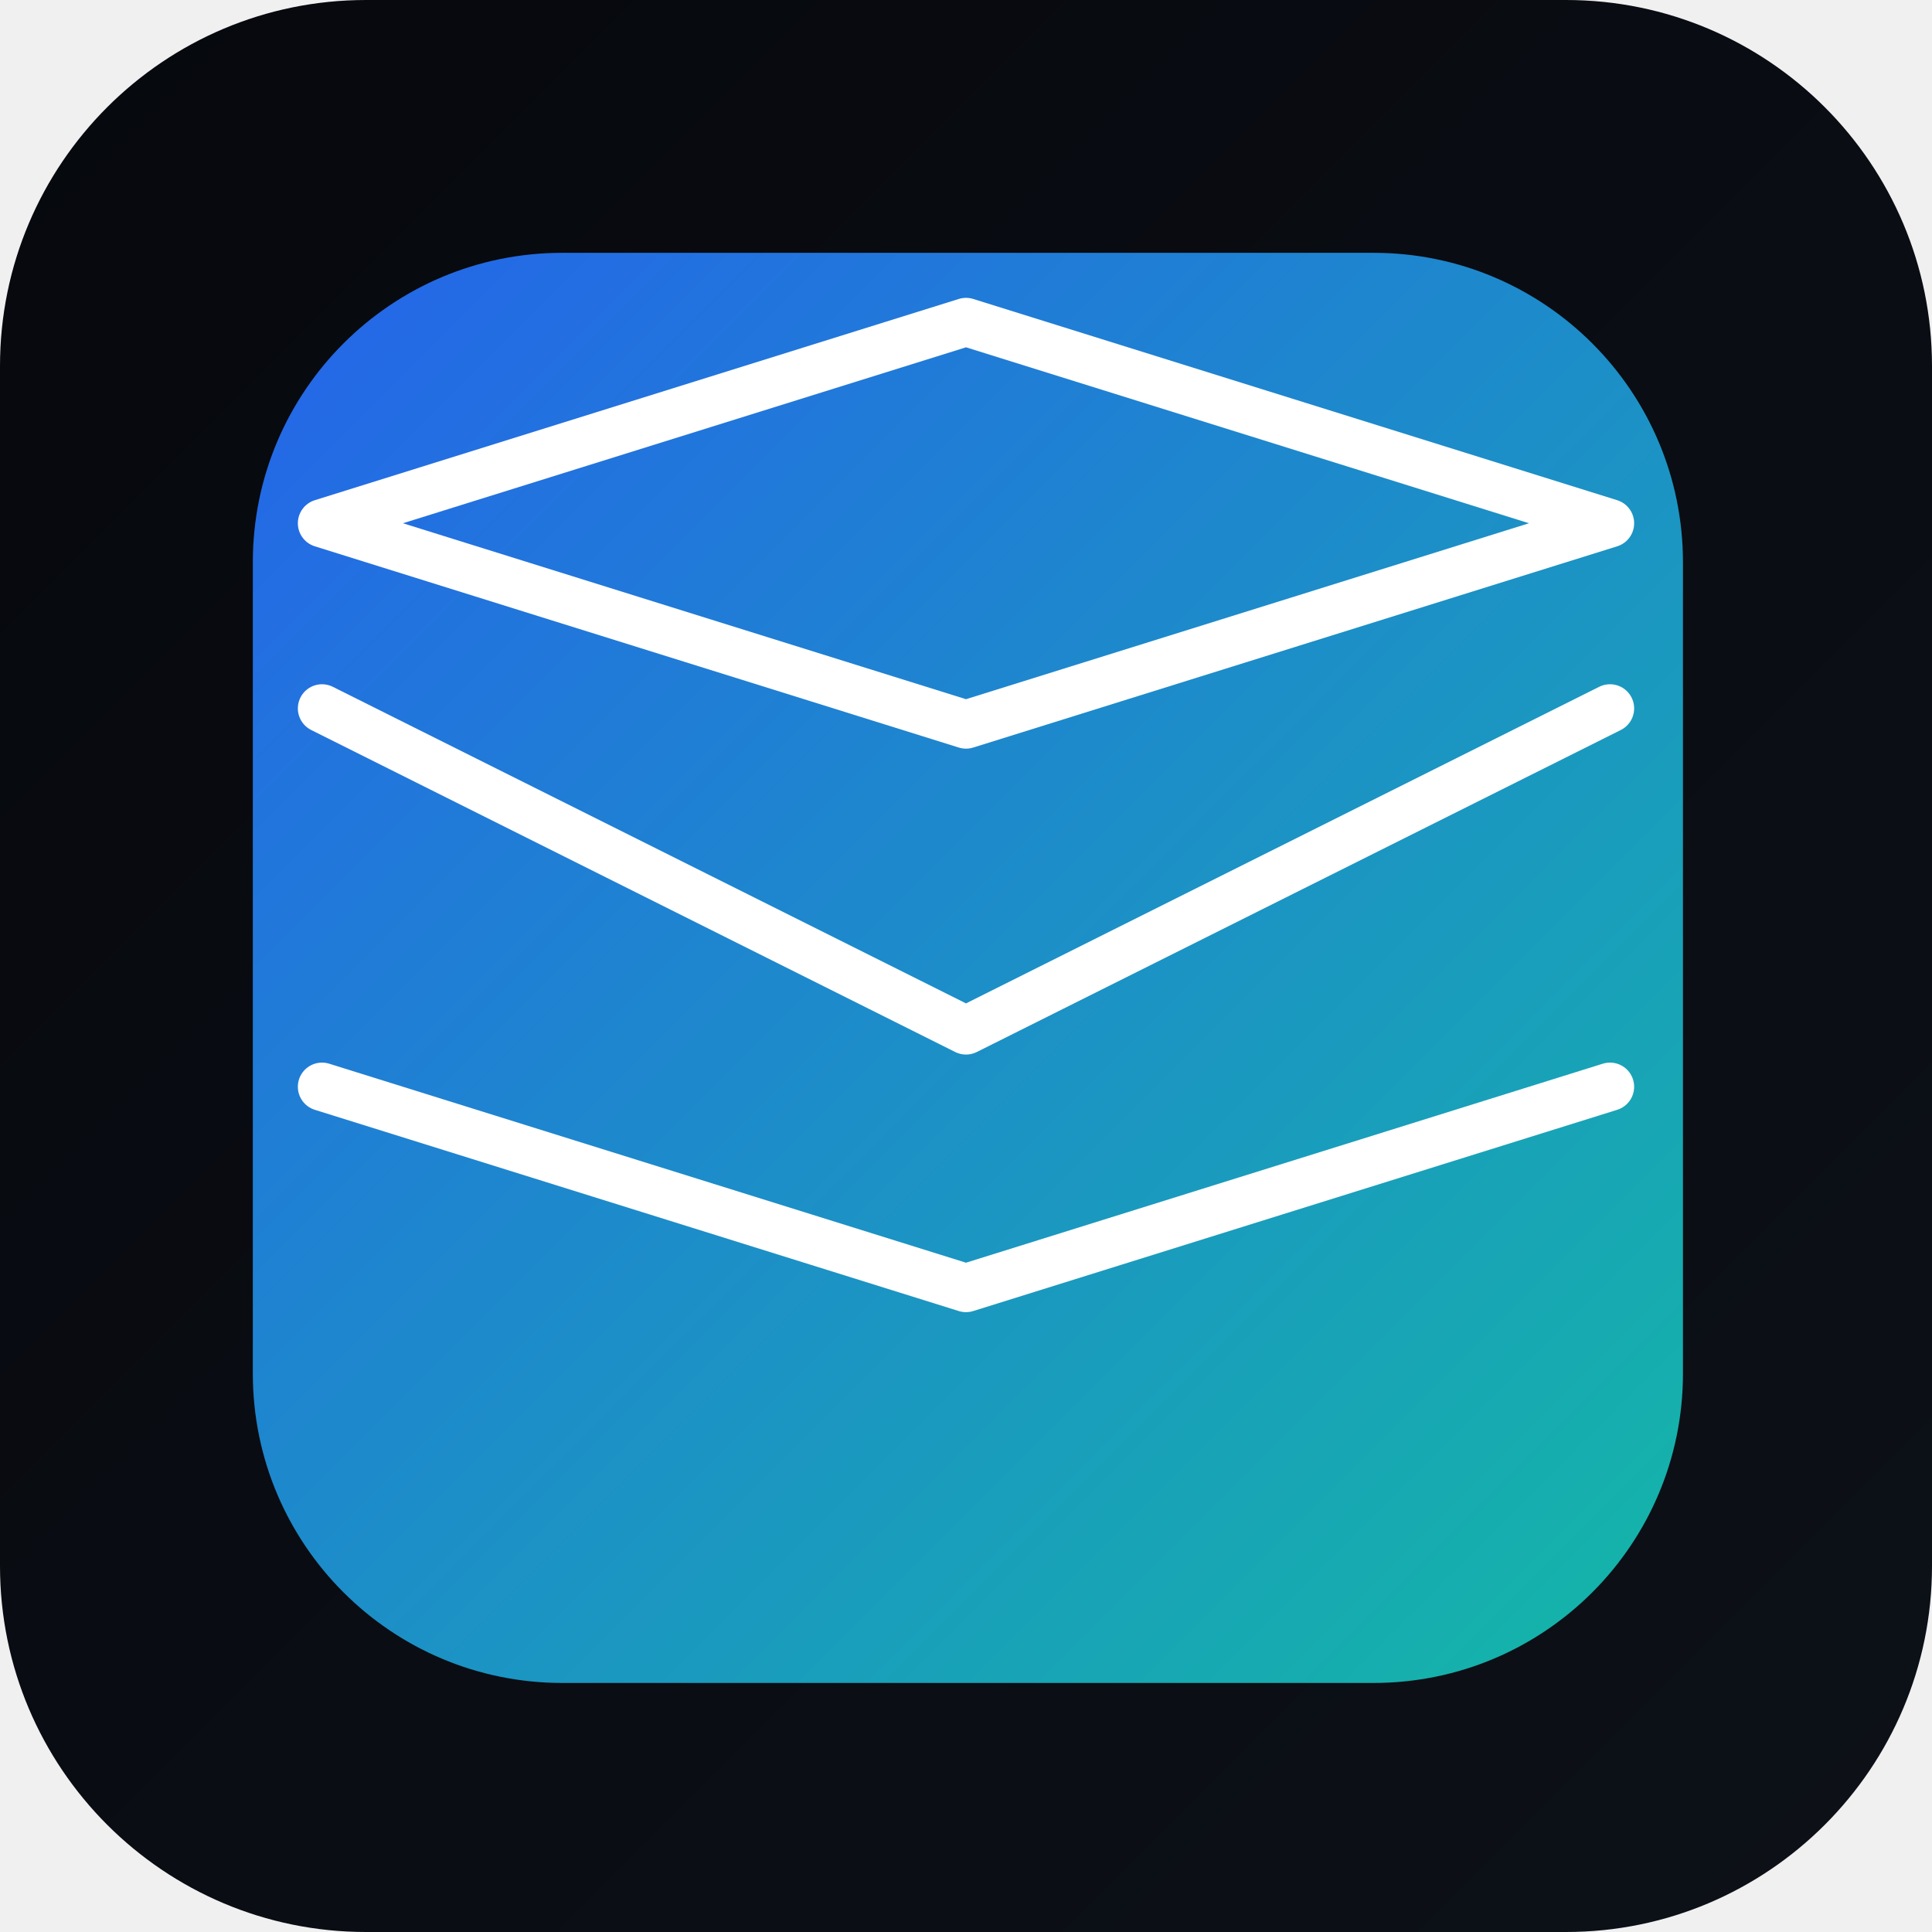
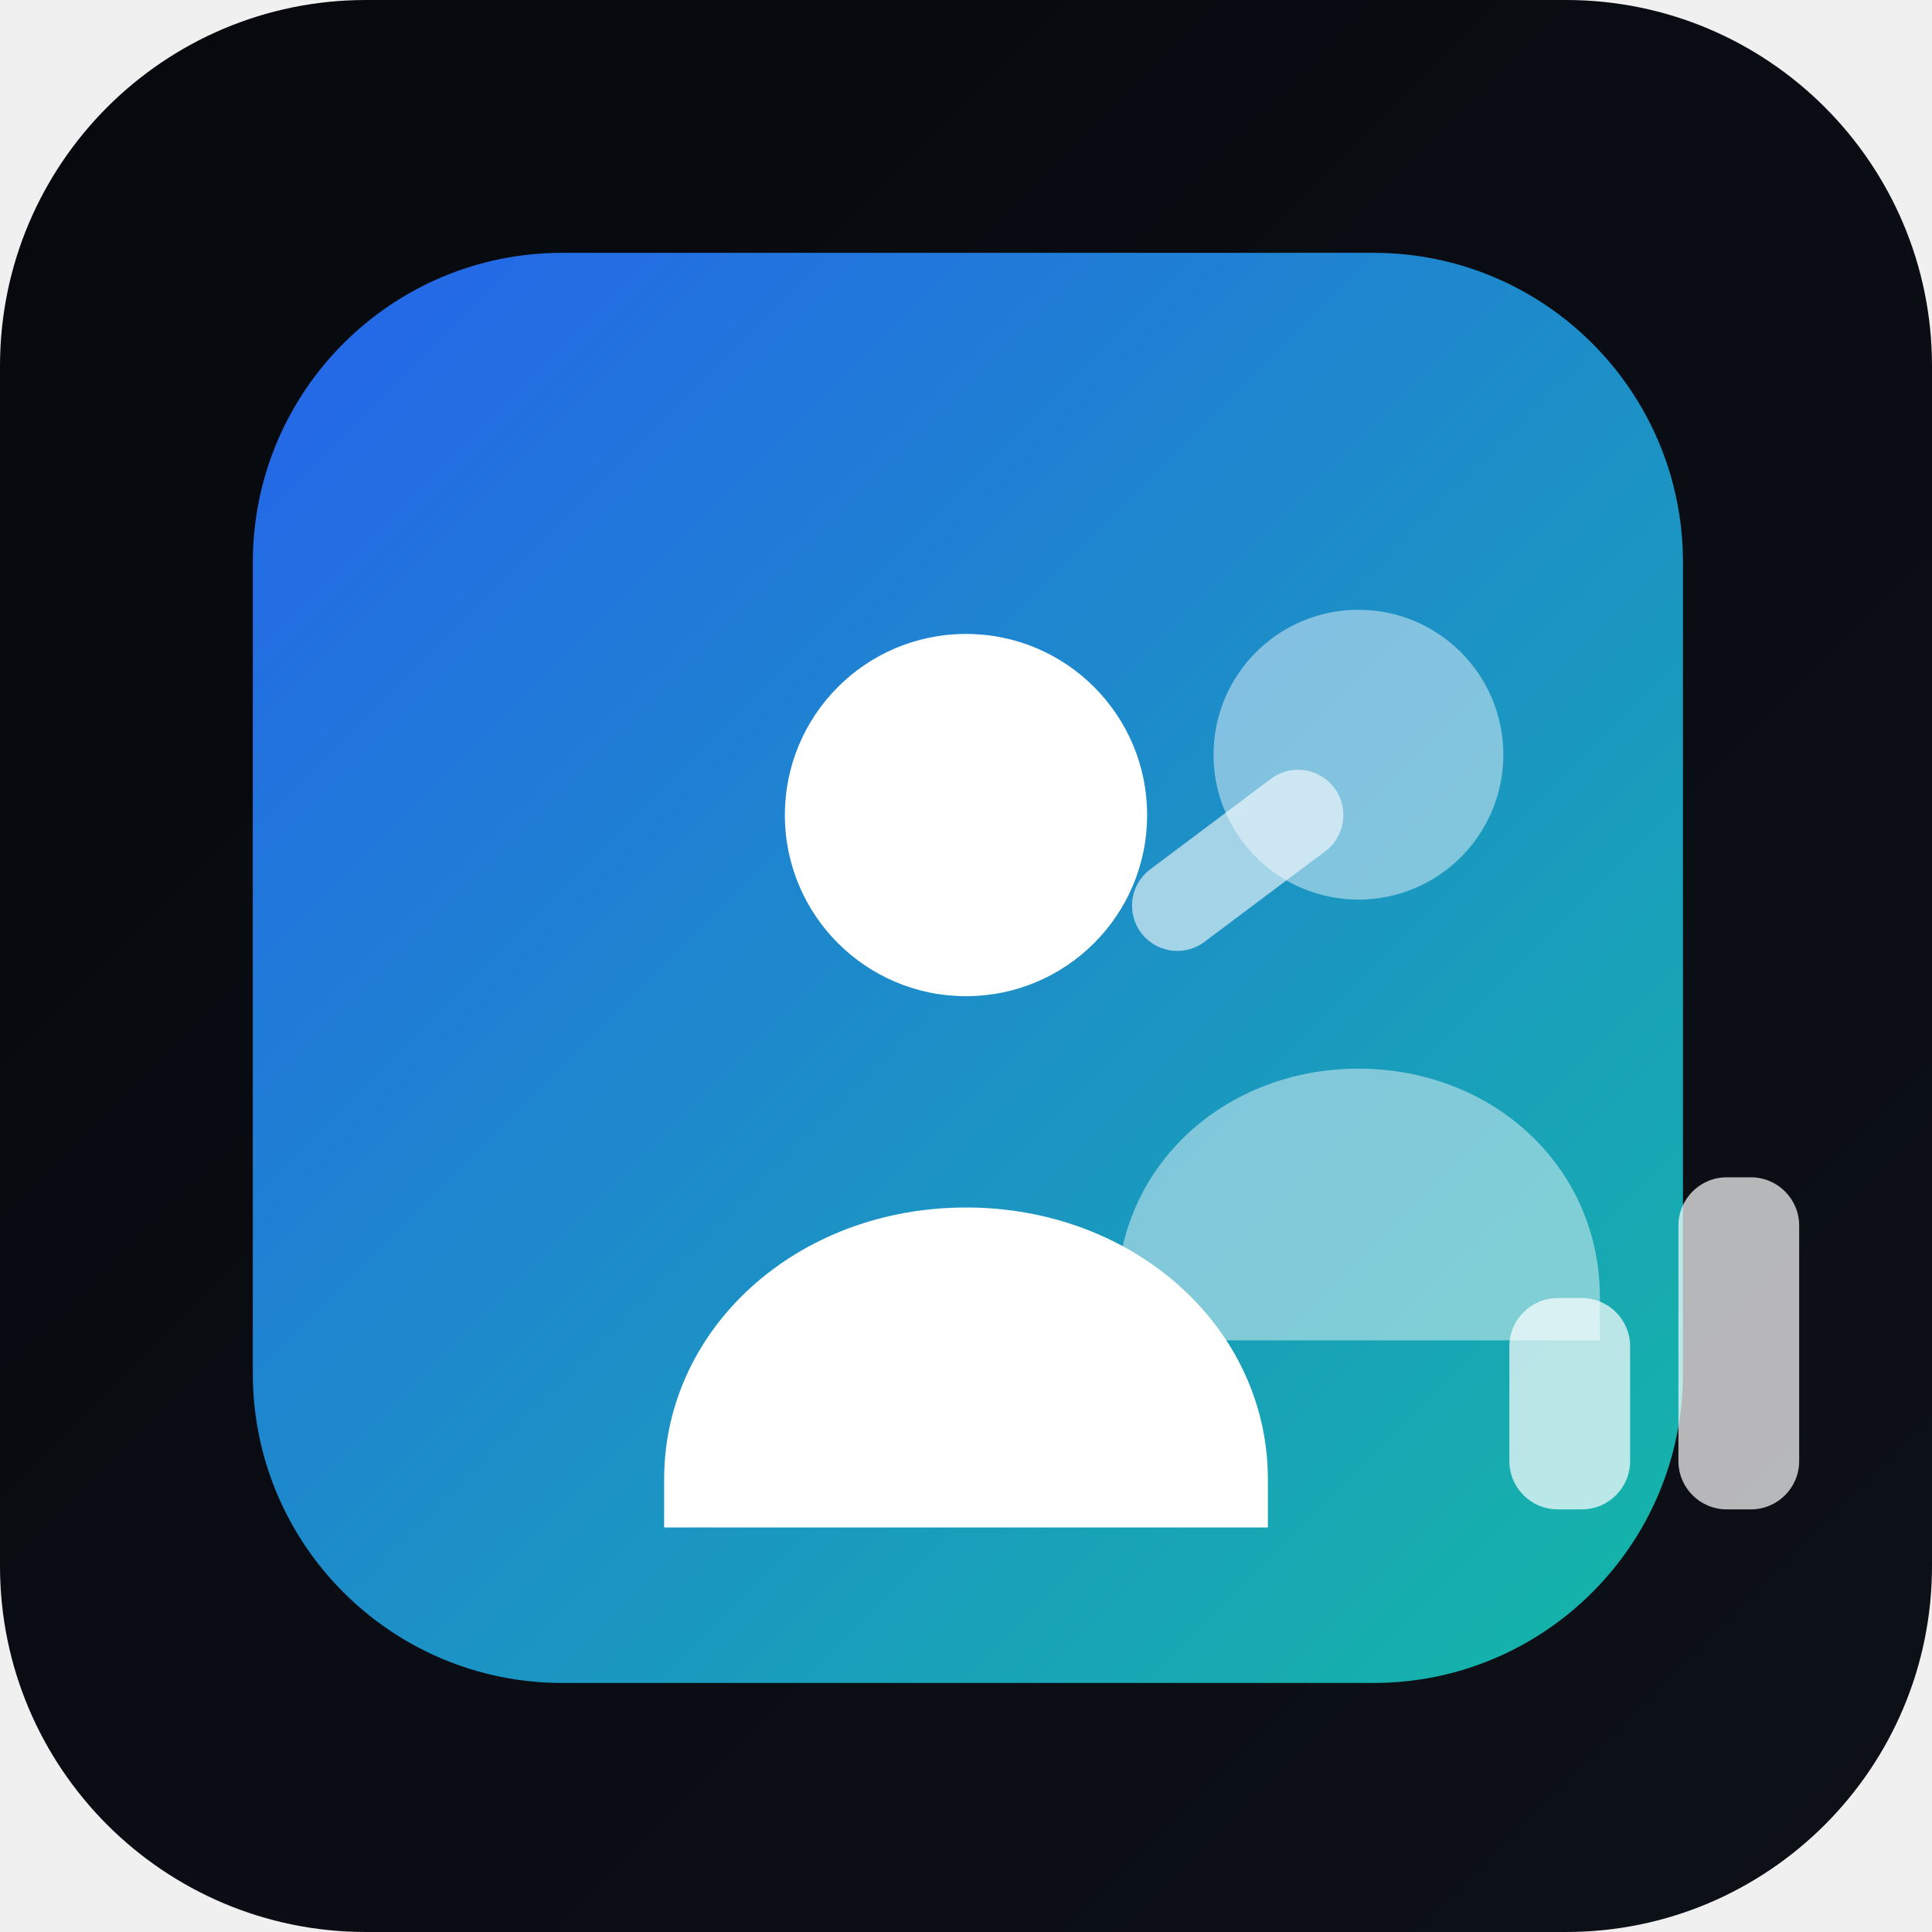
<svg xmlns="http://www.w3.org/2000/svg" width="512" height="512" viewBox="0 0 512 512">
  <defs>
    <linearGradient id="bg" x1="0%" y1="0%" x2="100%" y2="100%">
      <stop offset="0%" stop-color="#06080d" />
      <stop offset="100%" stop-color="#0d1118" />
    </linearGradient>
    <linearGradient id="accent" x1="0%" y1="0%" x2="100%" y2="100%">
      <stop offset="0%" stop-color="#2563eb" />
      <stop offset="100%" stop-color="#14b8a6" />
    </linearGradient>
  </defs>
  <rect width="512" height="512" rx="97" fill="url(#bg)" />
  <rect x="67" y="67" width="379" height="379" rx="82" fill="url(#accent)" />
-   <g transform="translate(256, 256) scale(2.133333)">
-     <path d="M0-80L-80-55L0-30L80-55Z" fill="none" stroke="#fff" stroke-width="6" stroke-linecap="round" stroke-linejoin="round" />
-     <path d="M-80 15L0 40L80 15" fill="none" stroke="#fff" stroke-width="6" stroke-linecap="round" stroke-linejoin="round" />
-     <path d="M-80-32L0 8L80-32" fill="none" stroke="#fff" stroke-width="6" stroke-linecap="round" stroke-linejoin="round" />
+   <g transform="translate(256, 240) scale(16)">
+     <circle cx="6.5" cy="-2.5" r="2.4" fill="rgba(255,255,255,0.45)" />
+     <path d="M2.5 6.5c0-2.2 1.8-3.8 4-3.8s4 1.6 4 3.8v.7h-8v-.7z" fill="rgba(255,255,255,0.45)" />
+     <circle cx="0" cy="-1.5" r="3" fill="#ffffff" />
+     <path d="M-5 9.5c0-2.5 2.2-4.5 5-4.5s5 2 5 4.5v.8H-5v-.8z" fill="#ffffff" />
+     <path d="M3.5 0l2-1.5" stroke="rgba(255,255,255,0.6)" stroke-width="1.5" stroke-linecap="round" />
+     <rect x="9" y="6.5" width="2" height="3.5" rx="0.8" fill="rgba(255,255,255,0.7)" />
+     <rect x="11.8" y="4.5" width="2" height="5.5" rx="0.8" fill="rgba(255,255,255,0.7)" />
  </g>
</svg>
